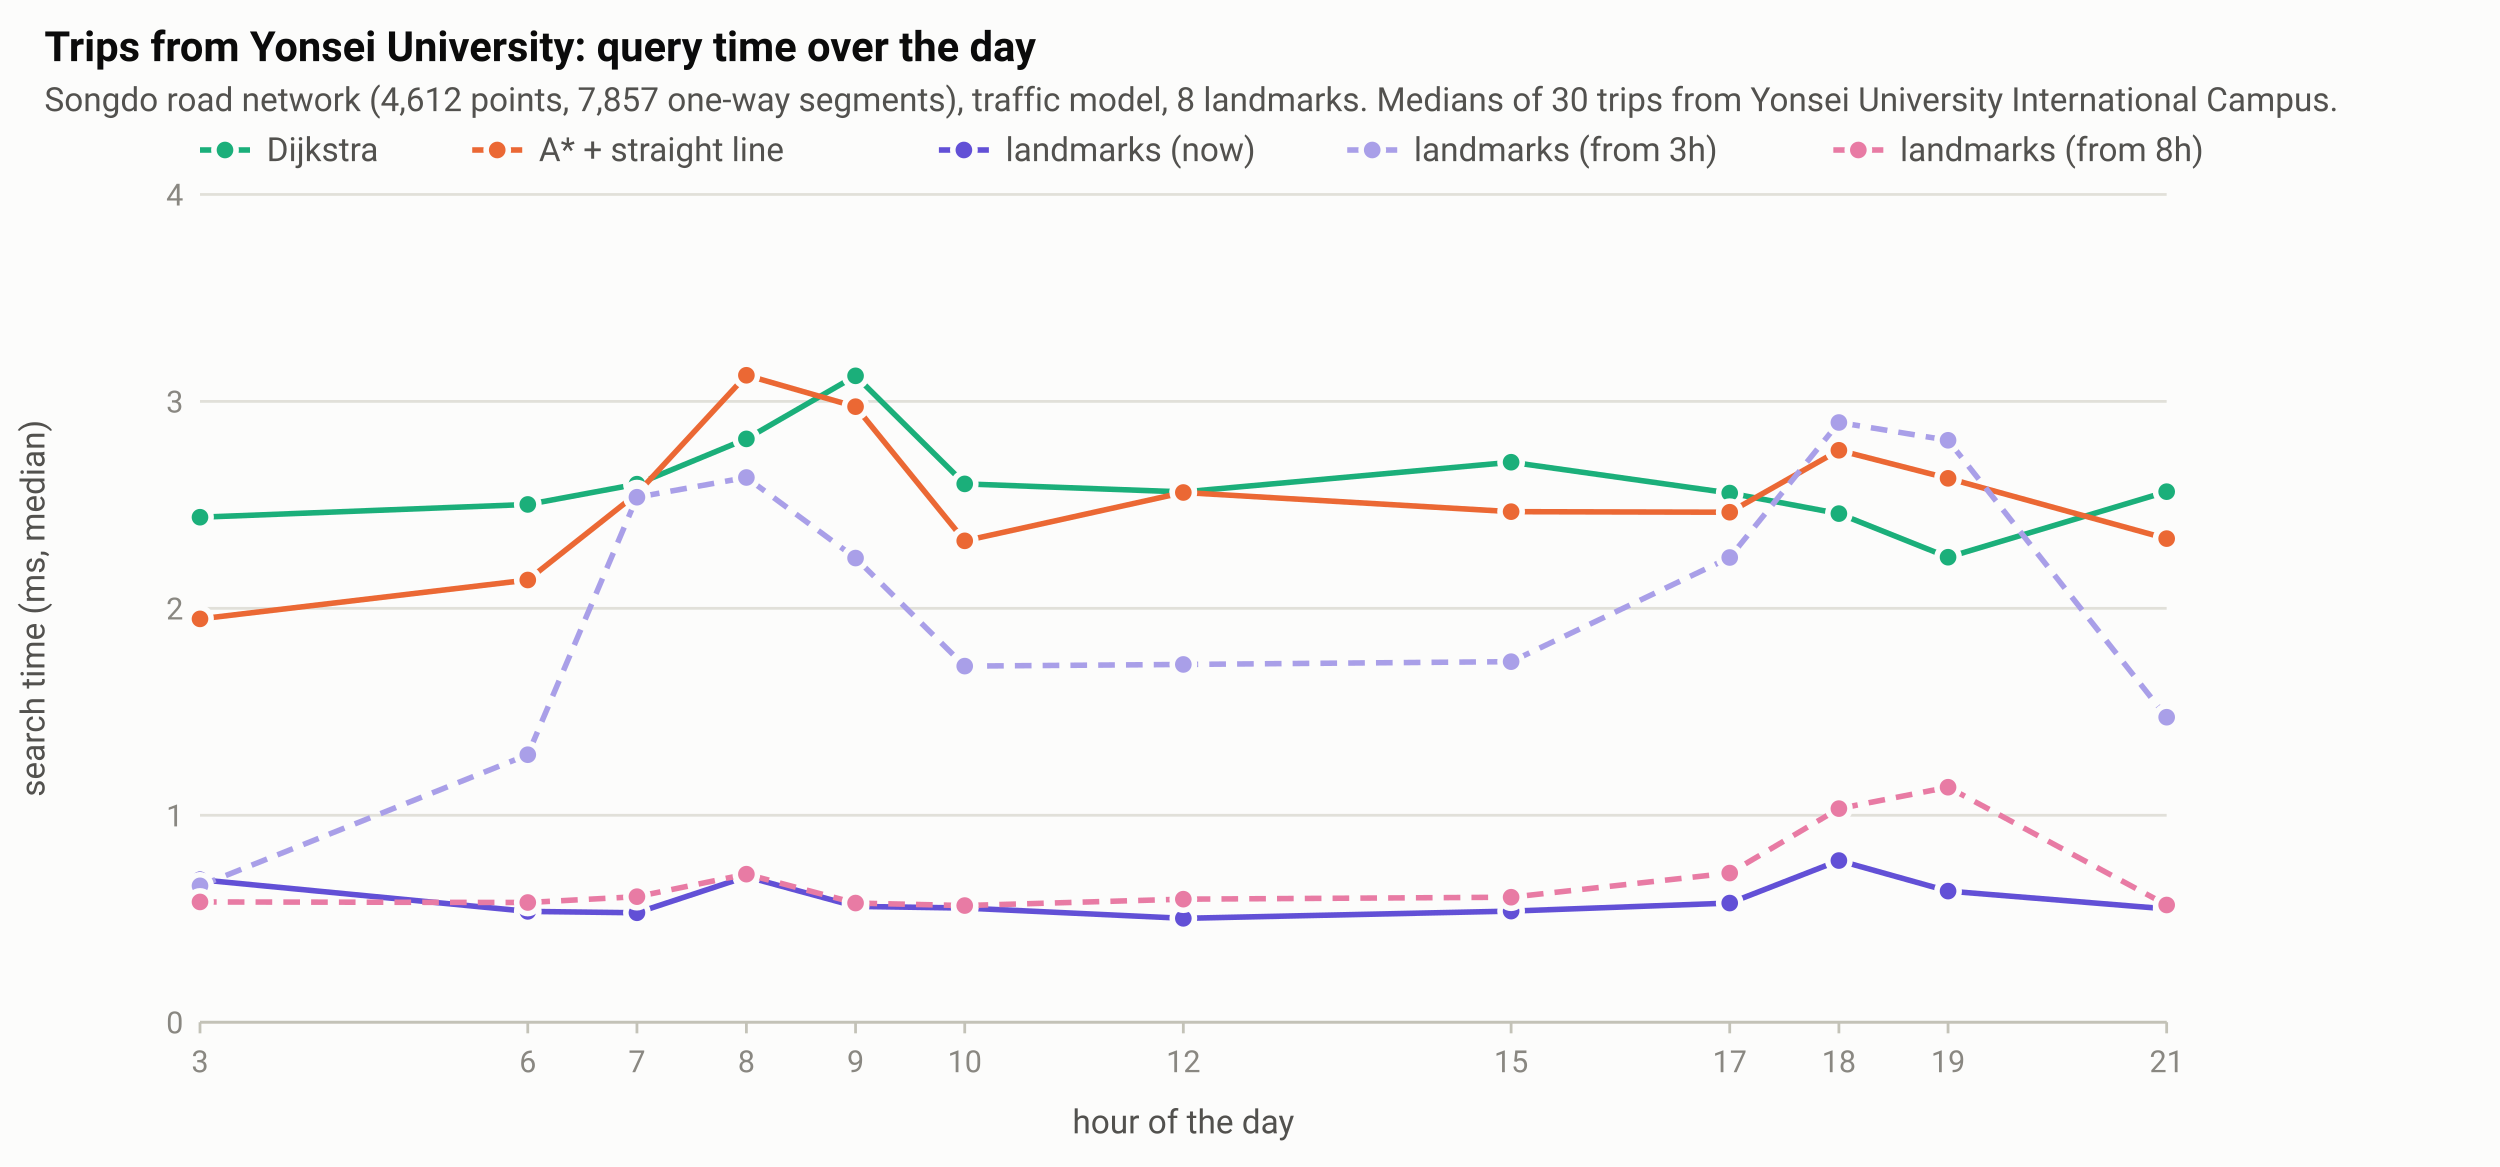
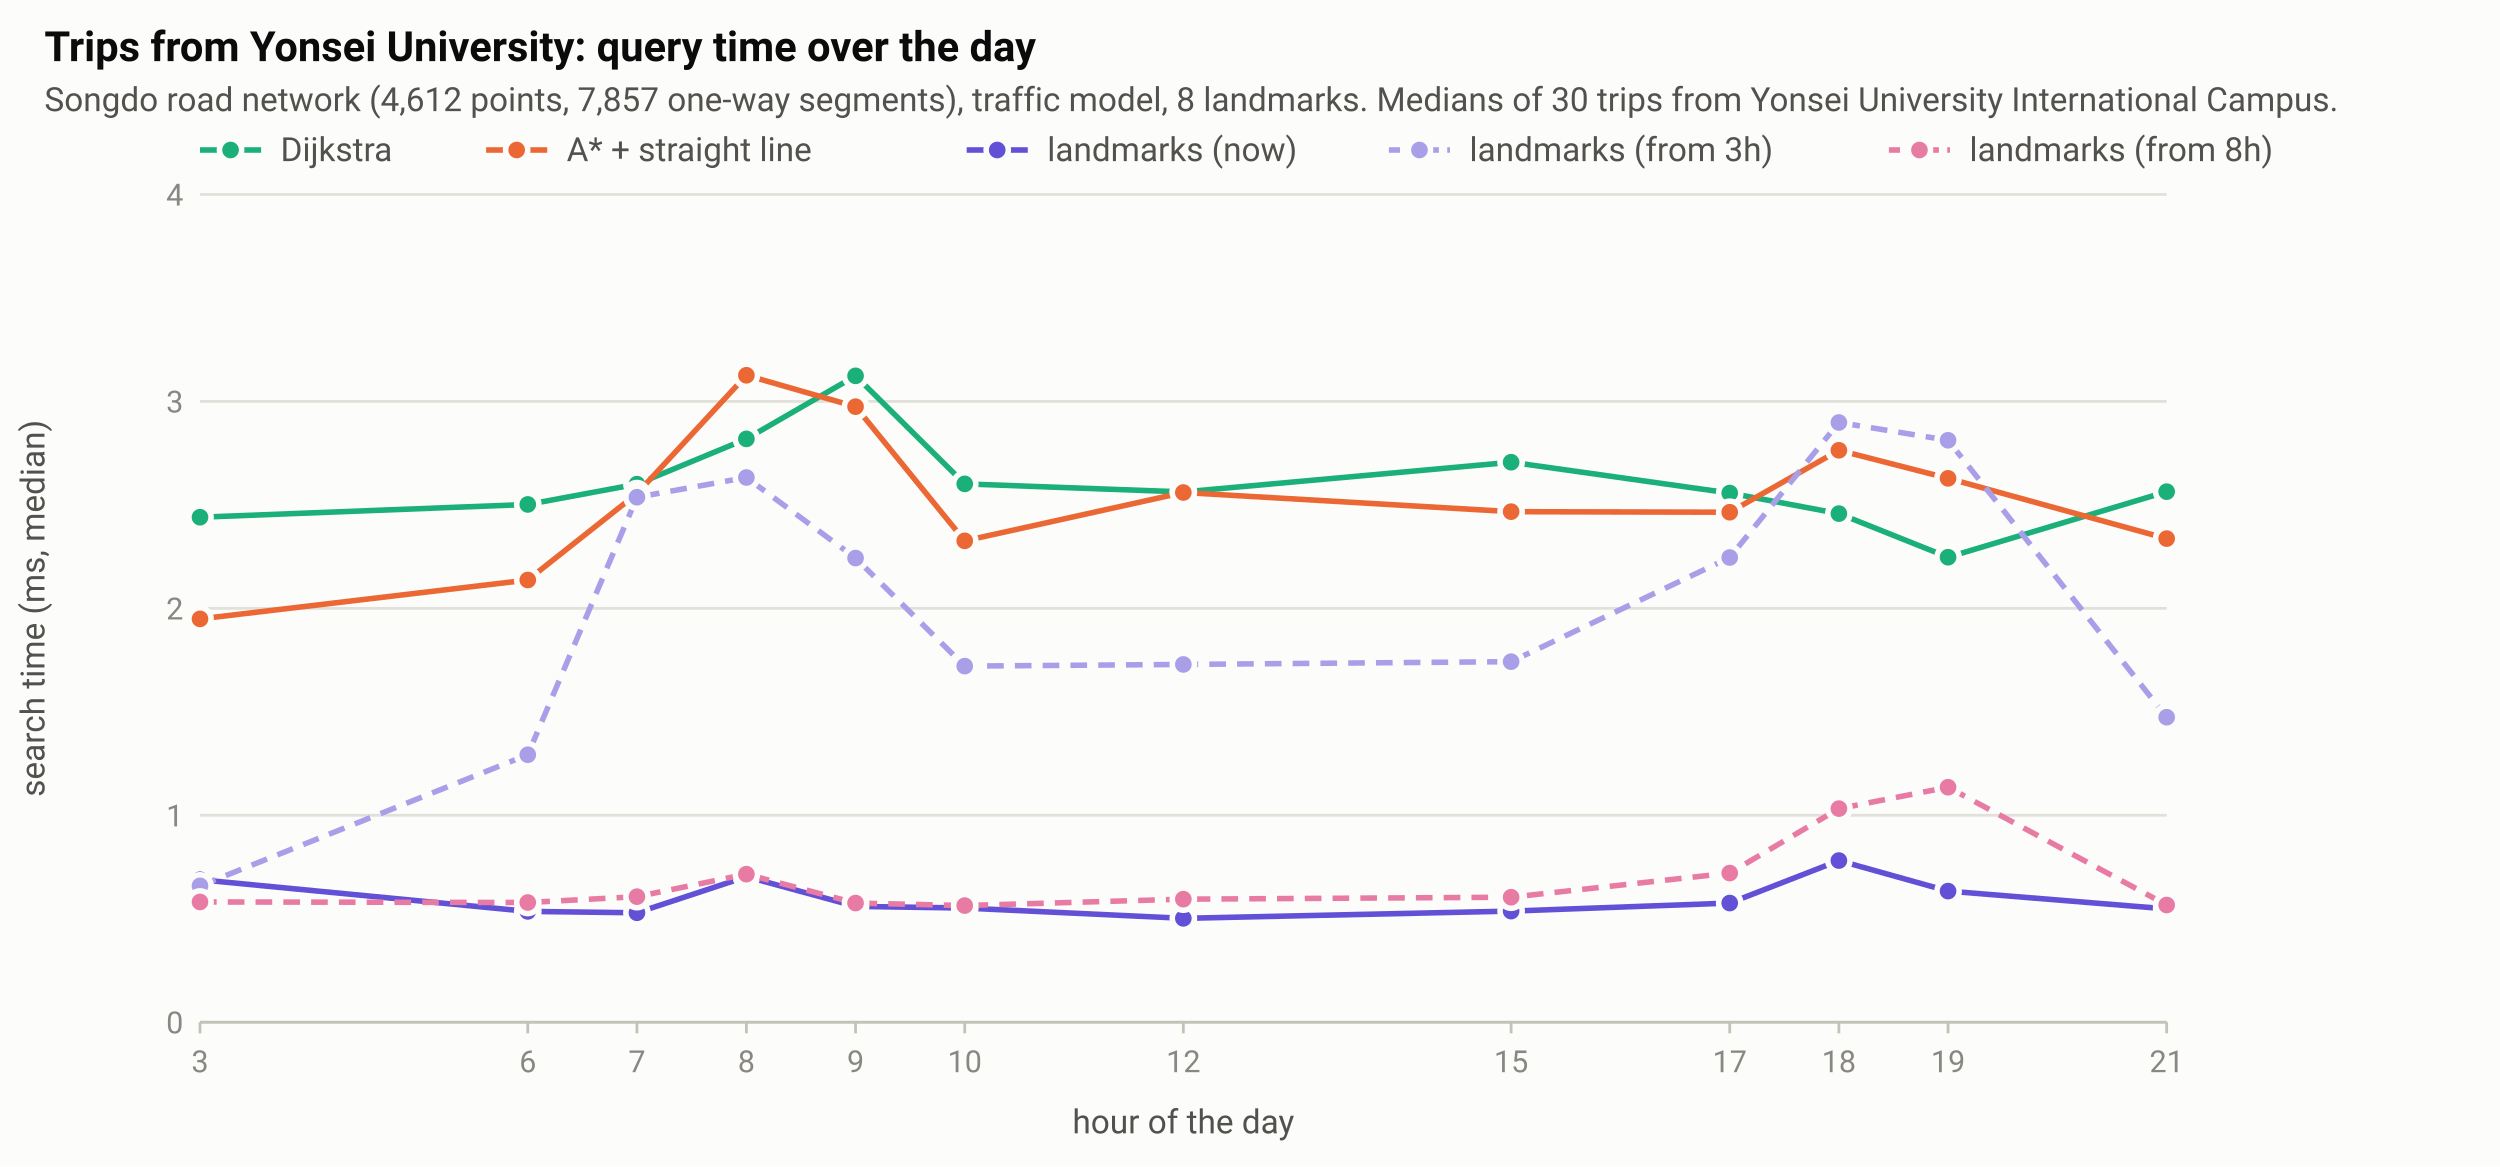
<svg xmlns="http://www.w3.org/2000/svg" width="900" height="420" viewBox="0 0 900 420" font-family="system-ui, -apple-system, 'Segoe UI', Roboto, Helvetica, Arial, sans-serif">
  <rect width="100%" height="100%" fill="#fcfcfb" />
  <text x="16.0" y="22.0" font-size="15" fill="#0b0b0b" text-anchor="start" font-weight="600">Trips from Yonsei University: query time over the day</text>
  <text x="16.0" y="40.0" font-size="12" fill="#52514e" text-anchor="start" font-weight="normal">Songdo road network (4,612 points, 7,857 one-way segments), traffic model, 8 landmarks. Medians of 30 trips from Yonsei University International Campus.</text>
  <line x1="72" y1="368.0" x2="780" y2="368.0" stroke="#e1e0d9" stroke-width="1" />
  <text x="66.0" y="372.0" font-size="11" fill="#898781" text-anchor="end" font-weight="normal">0</text>
  <line x1="72" y1="293.5" x2="780" y2="293.5" stroke="#e1e0d9" stroke-width="1" />
  <text x="66.0" y="297.5" font-size="11" fill="#898781" text-anchor="end" font-weight="normal">1</text>
  <line x1="72" y1="219.0" x2="780" y2="219.0" stroke="#e1e0d9" stroke-width="1" />
  <text x="66.0" y="223.0" font-size="11" fill="#898781" text-anchor="end" font-weight="normal">2</text>
  <line x1="72" y1="144.5" x2="780" y2="144.5" stroke="#e1e0d9" stroke-width="1" />
  <text x="66.0" y="148.5" font-size="11" fill="#898781" text-anchor="end" font-weight="normal">3</text>
  <line x1="72" y1="70.0" x2="780" y2="70.0" stroke="#e1e0d9" stroke-width="1" />
  <text x="66.0" y="74.0" font-size="11" fill="#898781" text-anchor="end" font-weight="normal">4</text>
  <text x="16.0" y="219.0" font-size="12" fill="#52514e" text-anchor="middle" font-weight="normal" transform="rotate(-90 16.0 219.0)">search time (ms, median)</text>
  <line x1="72.0" y1="368" x2="72.0" y2="372" stroke="#c3c2b7" />
  <text x="72.0" y="386.0" font-size="11" fill="#898781" text-anchor="middle" font-weight="normal">3</text>
  <line x1="190.0" y1="368" x2="190.0" y2="372" stroke="#c3c2b7" />
  <text x="190.0" y="386.0" font-size="11" fill="#898781" text-anchor="middle" font-weight="normal">6</text>
  <line x1="229.3" y1="368" x2="229.3" y2="372" stroke="#c3c2b7" />
  <text x="229.3" y="386.0" font-size="11" fill="#898781" text-anchor="middle" font-weight="normal">7</text>
  <line x1="268.7" y1="368" x2="268.7" y2="372" stroke="#c3c2b7" />
  <text x="268.7" y="386.0" font-size="11" fill="#898781" text-anchor="middle" font-weight="normal">8</text>
  <line x1="308.0" y1="368" x2="308.0" y2="372" stroke="#c3c2b7" />
  <text x="308.0" y="386.0" font-size="11" fill="#898781" text-anchor="middle" font-weight="normal">9</text>
  <line x1="347.3" y1="368" x2="347.3" y2="372" stroke="#c3c2b7" />
  <text x="347.3" y="386.0" font-size="11" fill="#898781" text-anchor="middle" font-weight="normal">10</text>
  <line x1="426.0" y1="368" x2="426.0" y2="372" stroke="#c3c2b7" />
  <text x="426.0" y="386.0" font-size="11" fill="#898781" text-anchor="middle" font-weight="normal">12</text>
  <line x1="544.0" y1="368" x2="544.0" y2="372" stroke="#c3c2b7" />
  <text x="544.0" y="386.0" font-size="11" fill="#898781" text-anchor="middle" font-weight="normal">15</text>
  <line x1="622.7" y1="368" x2="622.7" y2="372" stroke="#c3c2b7" />
  <text x="622.7" y="386.0" font-size="11" fill="#898781" text-anchor="middle" font-weight="normal">17</text>
  <line x1="662.0" y1="368" x2="662.0" y2="372" stroke="#c3c2b7" />
  <text x="662.0" y="386.0" font-size="11" fill="#898781" text-anchor="middle" font-weight="normal">18</text>
  <line x1="701.3" y1="368" x2="701.3" y2="372" stroke="#c3c2b7" />
  <text x="701.3" y="386.0" font-size="11" fill="#898781" text-anchor="middle" font-weight="normal">19</text>
  <line x1="780.0" y1="368" x2="780.0" y2="372" stroke="#c3c2b7" />
  <text x="780.0" y="386.0" font-size="11" fill="#898781" text-anchor="middle" font-weight="normal">21</text>
  <line x1="72" y1="368" x2="780" y2="368" stroke="#c3c2b7" stroke-width="1" />
  <text x="426.0" y="408.0" font-size="12" fill="#52514e" text-anchor="middle" font-weight="normal">hour of the day</text>
  <polyline points="72.0,186.2 190.0,181.6 229.3,174.3 268.7,158.0 308.0,135.3 347.3,174.2 426.0,177.1 544.0,166.4 622.7,177.5 662.0,184.9 701.3,200.6 780.0,177.0" fill="none" stroke="#1baf7a" stroke-width="2" />
  <circle cx="72.0" cy="186.2" r="4" fill="#1baf7a" stroke="#fcfcfb" stroke-width="2" />
  <circle cx="190.0" cy="181.6" r="4" fill="#1baf7a" stroke="#fcfcfb" stroke-width="2" />
  <circle cx="229.3" cy="174.3" r="4" fill="#1baf7a" stroke="#fcfcfb" stroke-width="2" />
  <circle cx="268.7" cy="158.0" r="4" fill="#1baf7a" stroke="#fcfcfb" stroke-width="2" />
  <circle cx="308.0" cy="135.3" r="4" fill="#1baf7a" stroke="#fcfcfb" stroke-width="2" />
  <circle cx="347.3" cy="174.2" r="4" fill="#1baf7a" stroke="#fcfcfb" stroke-width="2" />
  <circle cx="426.0" cy="177.1" r="4" fill="#1baf7a" stroke="#fcfcfb" stroke-width="2" />
  <circle cx="544.0" cy="166.4" r="4" fill="#1baf7a" stroke="#fcfcfb" stroke-width="2" />
  <circle cx="622.7" cy="177.5" r="4" fill="#1baf7a" stroke="#fcfcfb" stroke-width="2" />
  <circle cx="662.0" cy="184.9" r="4" fill="#1baf7a" stroke="#fcfcfb" stroke-width="2" />
  <circle cx="701.3" cy="200.6" r="4" fill="#1baf7a" stroke="#fcfcfb" stroke-width="2" />
  <circle cx="780.0" cy="177.0" r="4" fill="#1baf7a" stroke="#fcfcfb" stroke-width="2" />
  <polyline points="72.0,222.8 190.0,208.8 229.3,177.7 268.7,135.1 308.0,146.4 347.3,194.7 426.0,177.3 544.0,184.2 622.7,184.4 662.0,162.1 701.3,172.2 780.0,193.9" fill="none" stroke="#eb6834" stroke-width="2" />
  <circle cx="72.0" cy="222.8" r="4" fill="#eb6834" stroke="#fcfcfb" stroke-width="2" />
  <circle cx="190.0" cy="208.8" r="4" fill="#eb6834" stroke="#fcfcfb" stroke-width="2" />
  <circle cx="229.3" cy="177.7" r="4" fill="#eb6834" stroke="#fcfcfb" stroke-width="2" />
  <circle cx="268.7" cy="135.1" r="4" fill="#eb6834" stroke="#fcfcfb" stroke-width="2" />
  <circle cx="308.0" cy="146.4" r="4" fill="#eb6834" stroke="#fcfcfb" stroke-width="2" />
  <circle cx="347.3" cy="194.7" r="4" fill="#eb6834" stroke="#fcfcfb" stroke-width="2" />
  <circle cx="426.0" cy="177.3" r="4" fill="#eb6834" stroke="#fcfcfb" stroke-width="2" />
  <circle cx="544.0" cy="184.2" r="4" fill="#eb6834" stroke="#fcfcfb" stroke-width="2" />
  <circle cx="622.7" cy="184.4" r="4" fill="#eb6834" stroke="#fcfcfb" stroke-width="2" />
  <circle cx="662.0" cy="162.1" r="4" fill="#eb6834" stroke="#fcfcfb" stroke-width="2" />
  <circle cx="701.3" cy="172.2" r="4" fill="#eb6834" stroke="#fcfcfb" stroke-width="2" />
  <circle cx="780.0" cy="193.9" r="4" fill="#eb6834" stroke="#fcfcfb" stroke-width="2" />
  <polyline points="72.0,316.7 190.0,328.1 229.3,328.6 268.7,315.6 308.0,326.3 347.3,326.9 426.0,330.6 544.0,328.0 622.7,325.1 662.0,309.8 701.3,320.8 780.0,327.2" fill="none" stroke="#6250d6" stroke-width="2" />
  <circle cx="72.0" cy="316.7" r="4" fill="#6250d6" stroke="#fcfcfb" stroke-width="2" />
  <circle cx="190.0" cy="328.1" r="4" fill="#6250d6" stroke="#fcfcfb" stroke-width="2" />
  <circle cx="229.3" cy="328.6" r="4" fill="#6250d6" stroke="#fcfcfb" stroke-width="2" />
  <circle cx="268.7" cy="315.6" r="4" fill="#6250d6" stroke="#fcfcfb" stroke-width="2" />
  <circle cx="308.0" cy="326.3" r="4" fill="#6250d6" stroke="#fcfcfb" stroke-width="2" />
  <circle cx="347.3" cy="326.9" r="4" fill="#6250d6" stroke="#fcfcfb" stroke-width="2" />
  <circle cx="426.0" cy="330.6" r="4" fill="#6250d6" stroke="#fcfcfb" stroke-width="2" />
  <circle cx="544.0" cy="328.0" r="4" fill="#6250d6" stroke="#fcfcfb" stroke-width="2" />
  <circle cx="622.7" cy="325.1" r="4" fill="#6250d6" stroke="#fcfcfb" stroke-width="2" />
  <circle cx="662.0" cy="309.8" r="4" fill="#6250d6" stroke="#fcfcfb" stroke-width="2" />
  <circle cx="701.3" cy="320.8" r="4" fill="#6250d6" stroke="#fcfcfb" stroke-width="2" />
  <circle cx="780.0" cy="327.2" r="4" fill="#6250d6" stroke="#fcfcfb" stroke-width="2" />
  <polyline points="72.0,318.9 190.0,271.7 229.3,179.0 268.7,171.9 308.0,200.9 347.3,239.8 426.0,239.2 544.0,238.2 622.7,200.7 662.0,152.1 701.3,158.5 780.0,258.2" fill="none" stroke="#a99fe8" stroke-width="2" stroke-dasharray="6 4" />
  <circle cx="72.0" cy="318.9" r="4" fill="#a99fe8" stroke="#fcfcfb" stroke-width="2" />
  <circle cx="190.0" cy="271.7" r="4" fill="#a99fe8" stroke="#fcfcfb" stroke-width="2" />
  <circle cx="229.3" cy="179.0" r="4" fill="#a99fe8" stroke="#fcfcfb" stroke-width="2" />
  <circle cx="268.7" cy="171.9" r="4" fill="#a99fe8" stroke="#fcfcfb" stroke-width="2" />
  <circle cx="308.0" cy="200.9" r="4" fill="#a99fe8" stroke="#fcfcfb" stroke-width="2" />
  <circle cx="347.3" cy="239.8" r="4" fill="#a99fe8" stroke="#fcfcfb" stroke-width="2" />
  <circle cx="426.0" cy="239.2" r="4" fill="#a99fe8" stroke="#fcfcfb" stroke-width="2" />
  <circle cx="544.0" cy="238.2" r="4" fill="#a99fe8" stroke="#fcfcfb" stroke-width="2" />
  <circle cx="622.7" cy="200.7" r="4" fill="#a99fe8" stroke="#fcfcfb" stroke-width="2" />
  <circle cx="662.0" cy="152.1" r="4" fill="#a99fe8" stroke="#fcfcfb" stroke-width="2" />
  <circle cx="701.3" cy="158.5" r="4" fill="#a99fe8" stroke="#fcfcfb" stroke-width="2" />
  <circle cx="780.0" cy="258.2" r="4" fill="#a99fe8" stroke="#fcfcfb" stroke-width="2" />
  <polyline points="72.0,324.7 190.0,324.9 229.3,322.8 268.7,314.7 308.0,325.1 347.3,326.0 426.0,323.7 544.0,323.0 622.7,314.3 662.0,291.1 701.3,283.4 780.0,325.8" fill="none" stroke="#e87ba4" stroke-width="2" stroke-dasharray="6 4" />
  <circle cx="72.0" cy="324.7" r="4" fill="#e87ba4" stroke="#fcfcfb" stroke-width="2" />
  <circle cx="190.0" cy="324.9" r="4" fill="#e87ba4" stroke="#fcfcfb" stroke-width="2" />
  <circle cx="229.3" cy="322.8" r="4" fill="#e87ba4" stroke="#fcfcfb" stroke-width="2" />
  <circle cx="268.7" cy="314.7" r="4" fill="#e87ba4" stroke="#fcfcfb" stroke-width="2" />
  <circle cx="308.0" cy="325.1" r="4" fill="#e87ba4" stroke="#fcfcfb" stroke-width="2" />
  <circle cx="347.3" cy="326.0" r="4" fill="#e87ba4" stroke="#fcfcfb" stroke-width="2" />
  <circle cx="426.0" cy="323.7" r="4" fill="#e87ba4" stroke="#fcfcfb" stroke-width="2" />
  <circle cx="544.0" cy="323.0" r="4" fill="#e87ba4" stroke="#fcfcfb" stroke-width="2" />
  <circle cx="622.7" cy="314.3" r="4" fill="#e87ba4" stroke="#fcfcfb" stroke-width="2" />
  <circle cx="662.0" cy="291.1" r="4" fill="#e87ba4" stroke="#fcfcfb" stroke-width="2" />
  <circle cx="701.3" cy="283.4" r="4" fill="#e87ba4" stroke="#fcfcfb" stroke-width="2" />
  <circle cx="780.0" cy="325.8" r="4" fill="#e87ba4" stroke="#fcfcfb" stroke-width="2" />
-   <line x1="72" y1="54" x2="90" y2="54" stroke="#1baf7a" stroke-width="2" />
-   <circle cx="81" cy="54" r="4" fill="#1baf7a" stroke="#fcfcfb" stroke-width="2" />
-   <text x="96.0" y="58.0" font-size="12" fill="#52514e" text-anchor="start" font-weight="normal">Dijkstra</text>
-   <line x1="170" y1="54" x2="188" y2="54" stroke="#eb6834" stroke-width="2" />
-   <circle cx="179" cy="54" r="4" fill="#eb6834" stroke="#fcfcfb" stroke-width="2" />
-   <text x="194.0" y="58.0" font-size="12" fill="#52514e" text-anchor="start" font-weight="normal">A* + straight line</text>
-   <line x1="338" y1="54" x2="356" y2="54" stroke="#6250d6" stroke-width="2" />
-   <circle cx="347" cy="54" r="4" fill="#6250d6" stroke="#fcfcfb" stroke-width="2" />
-   <text x="362.0" y="58.0" font-size="12" fill="#52514e" text-anchor="start" font-weight="normal">landmarks (now)</text>
-   <line x1="485" y1="54" x2="503" y2="54" stroke="#a99fe8" stroke-width="2" />
-   <circle cx="494" cy="54" r="4" fill="#a99fe8" stroke="#fcfcfb" stroke-width="2" />
-   <text x="509.0" y="58.0" font-size="12" fill="#52514e" text-anchor="start" font-weight="normal">landmarks (from 3h)</text>
-   <line x1="660" y1="54" x2="678" y2="54" stroke="#e87ba4" stroke-width="2" />
-   <circle cx="669" cy="54" r="4" fill="#e87ba4" stroke="#fcfcfb" stroke-width="2" />
-   <text x="684.0" y="58.0" font-size="12" fill="#52514e" text-anchor="start" font-weight="normal">landmarks (from 8h)</text>
+   <line x1="72" y1="54" x2="94" y2="54" stroke="#1baf7a" stroke-width="2" />
+   <circle cx="83" cy="54" r="4" fill="#1baf7a" stroke="#fcfcfb" stroke-width="2" />
+   <text x="101.0" y="58.0" font-size="12" fill="#52514e" text-anchor="start" font-weight="normal">Dijkstra</text>
+   <line x1="175" y1="54" x2="197" y2="54" stroke="#eb6834" stroke-width="2" />
+   <circle cx="186" cy="54" r="4" fill="#eb6834" stroke="#fcfcfb" stroke-width="2" />
+   <text x="204.0" y="58.0" font-size="12" fill="#52514e" text-anchor="start" font-weight="normal">A* + straight line</text>
+   <line x1="348" y1="54" x2="370" y2="54" stroke="#6250d6" stroke-width="2" />
+   <circle cx="359" cy="54" r="4" fill="#6250d6" stroke="#fcfcfb" stroke-width="2" />
+   <text x="377.0" y="58.0" font-size="12" fill="#52514e" text-anchor="start" font-weight="normal">landmarks (now)</text>
+   <line x1="500" y1="54" x2="522" y2="54" stroke="#a99fe8" stroke-width="2" stroke-dasharray="4 3" />
+   <circle cx="511" cy="54" r="4" fill="#a99fe8" stroke="#fcfcfb" stroke-width="2" />
+   <text x="529.0" y="58.0" font-size="12" fill="#52514e" text-anchor="start" font-weight="normal">landmarks (from 3h)</text>
+   <line x1="680" y1="54" x2="702" y2="54" stroke="#e87ba4" stroke-width="2" stroke-dasharray="4 3" />
+   <circle cx="691" cy="54" r="4" fill="#e87ba4" stroke="#fcfcfb" stroke-width="2" />
+   <text x="709.0" y="58.0" font-size="12" fill="#52514e" text-anchor="start" font-weight="normal">landmarks (from 8h)</text>
</svg>
